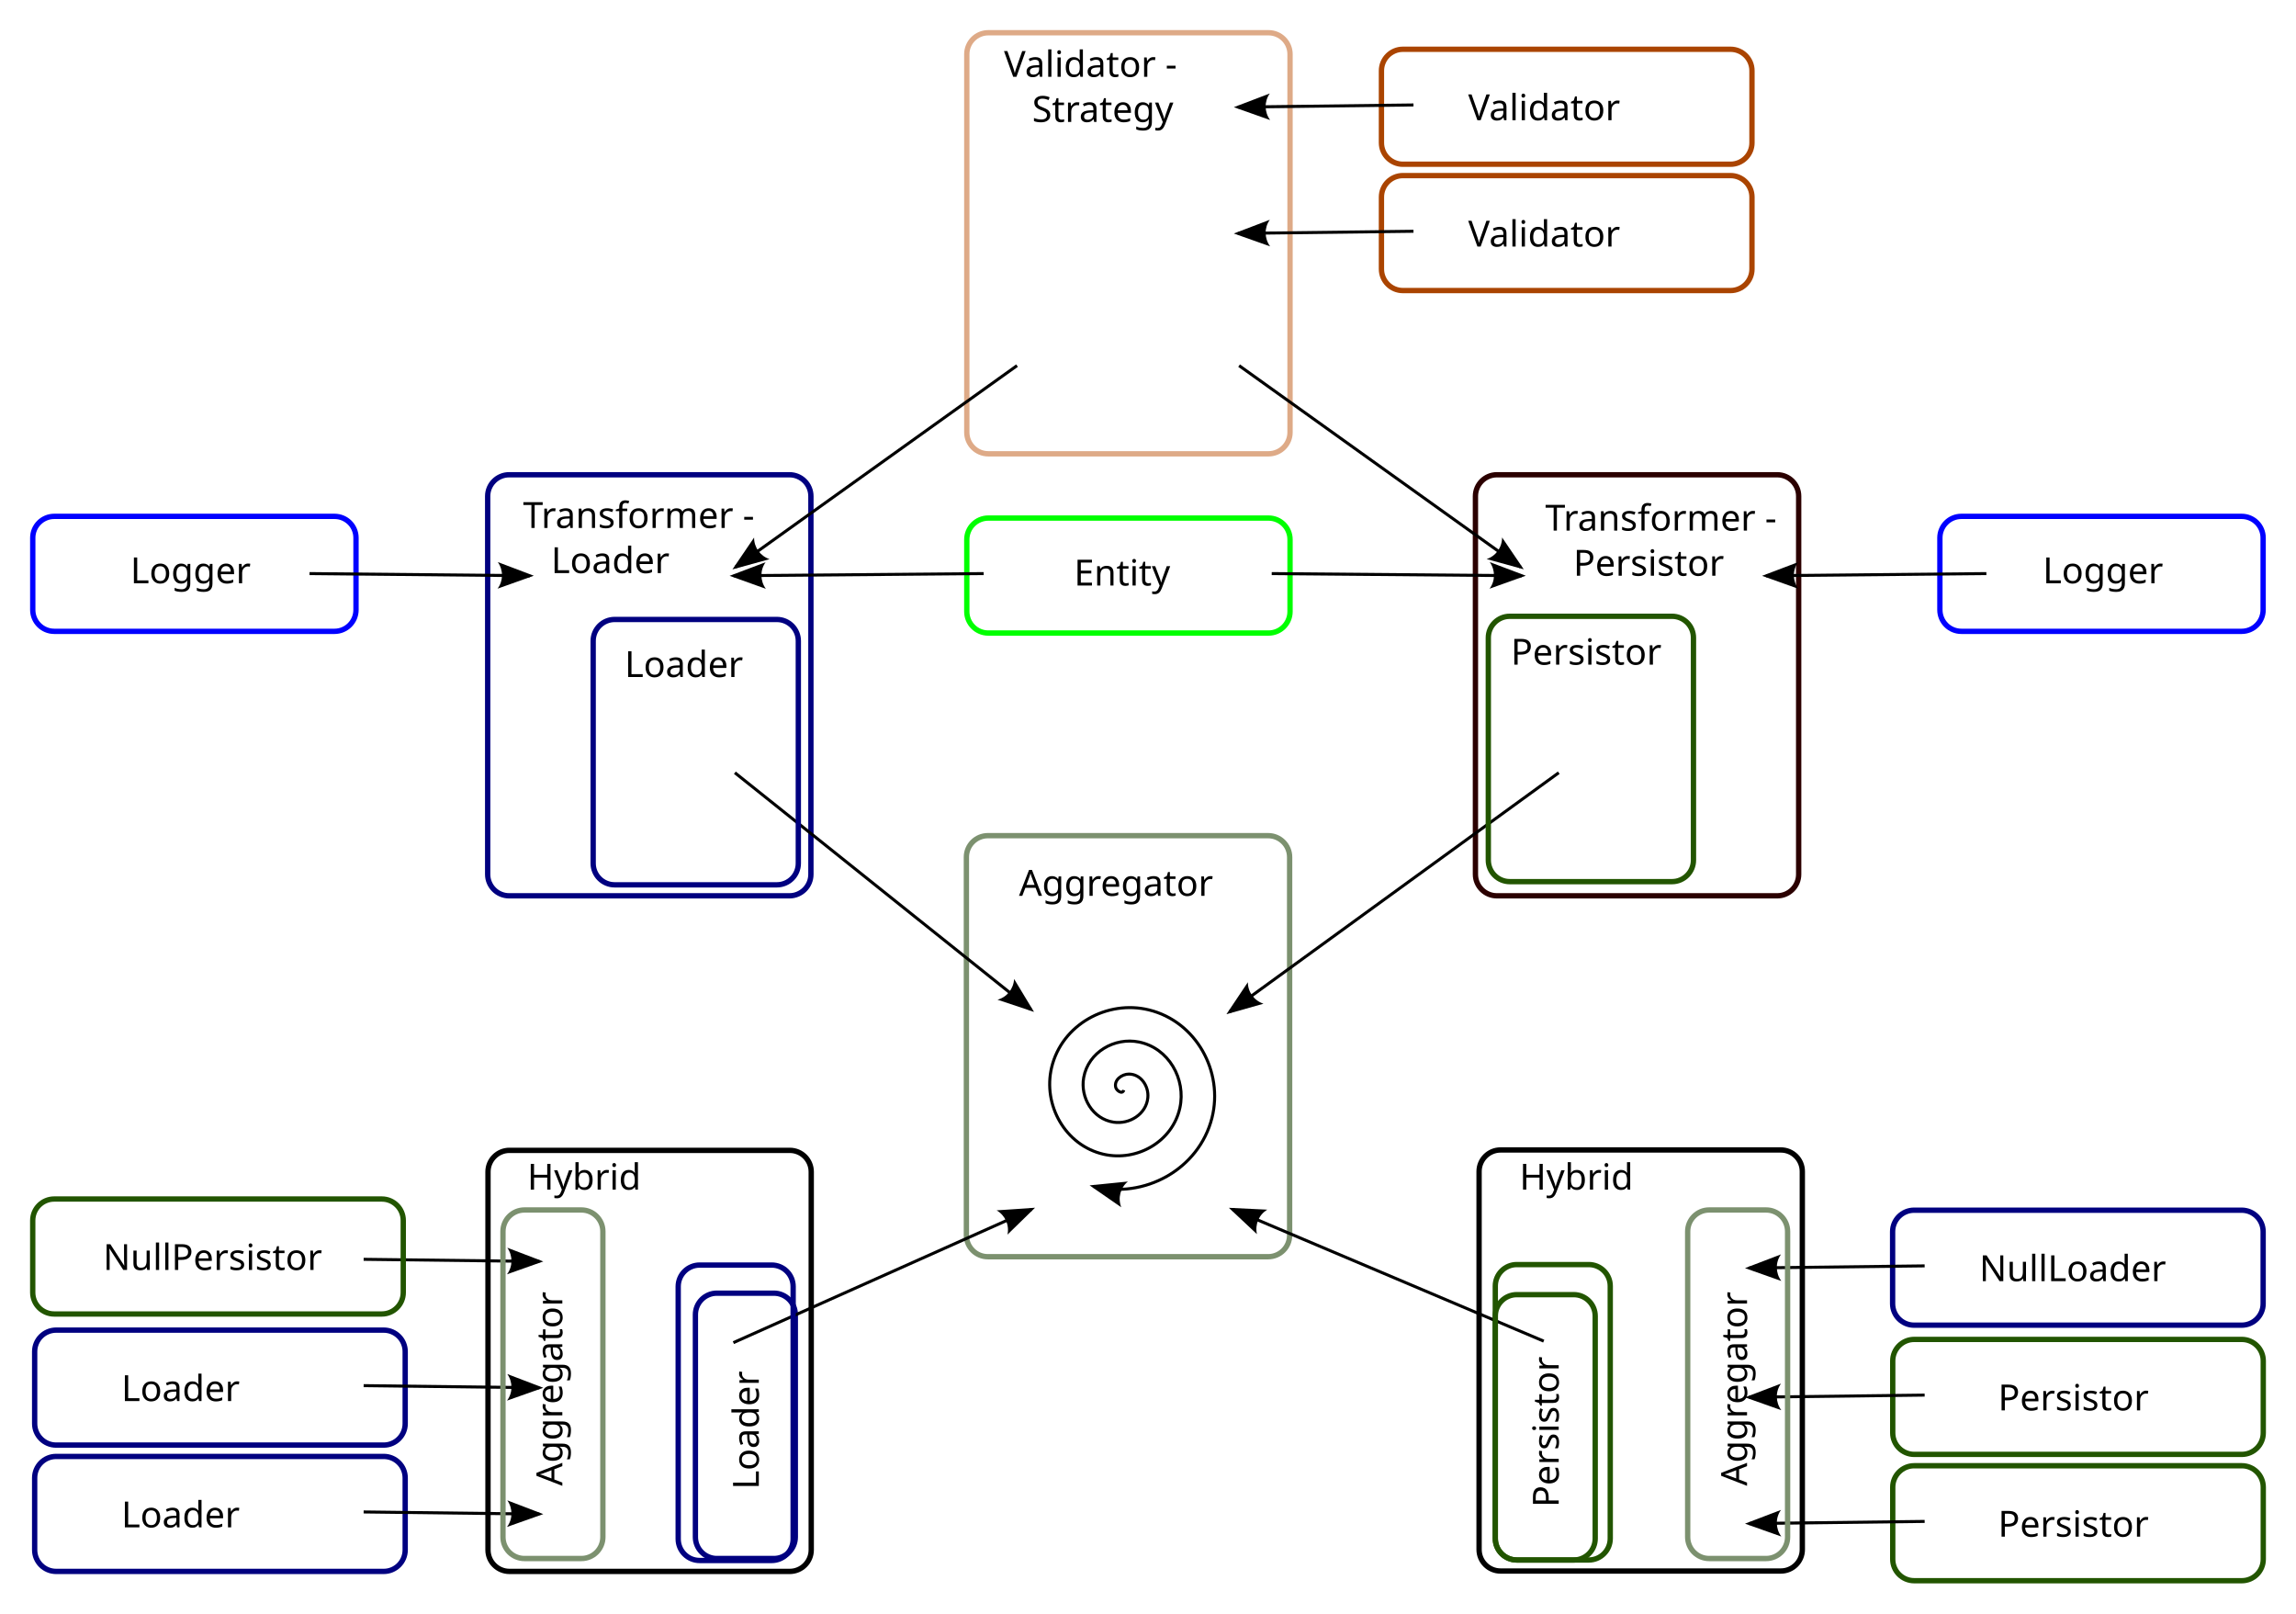
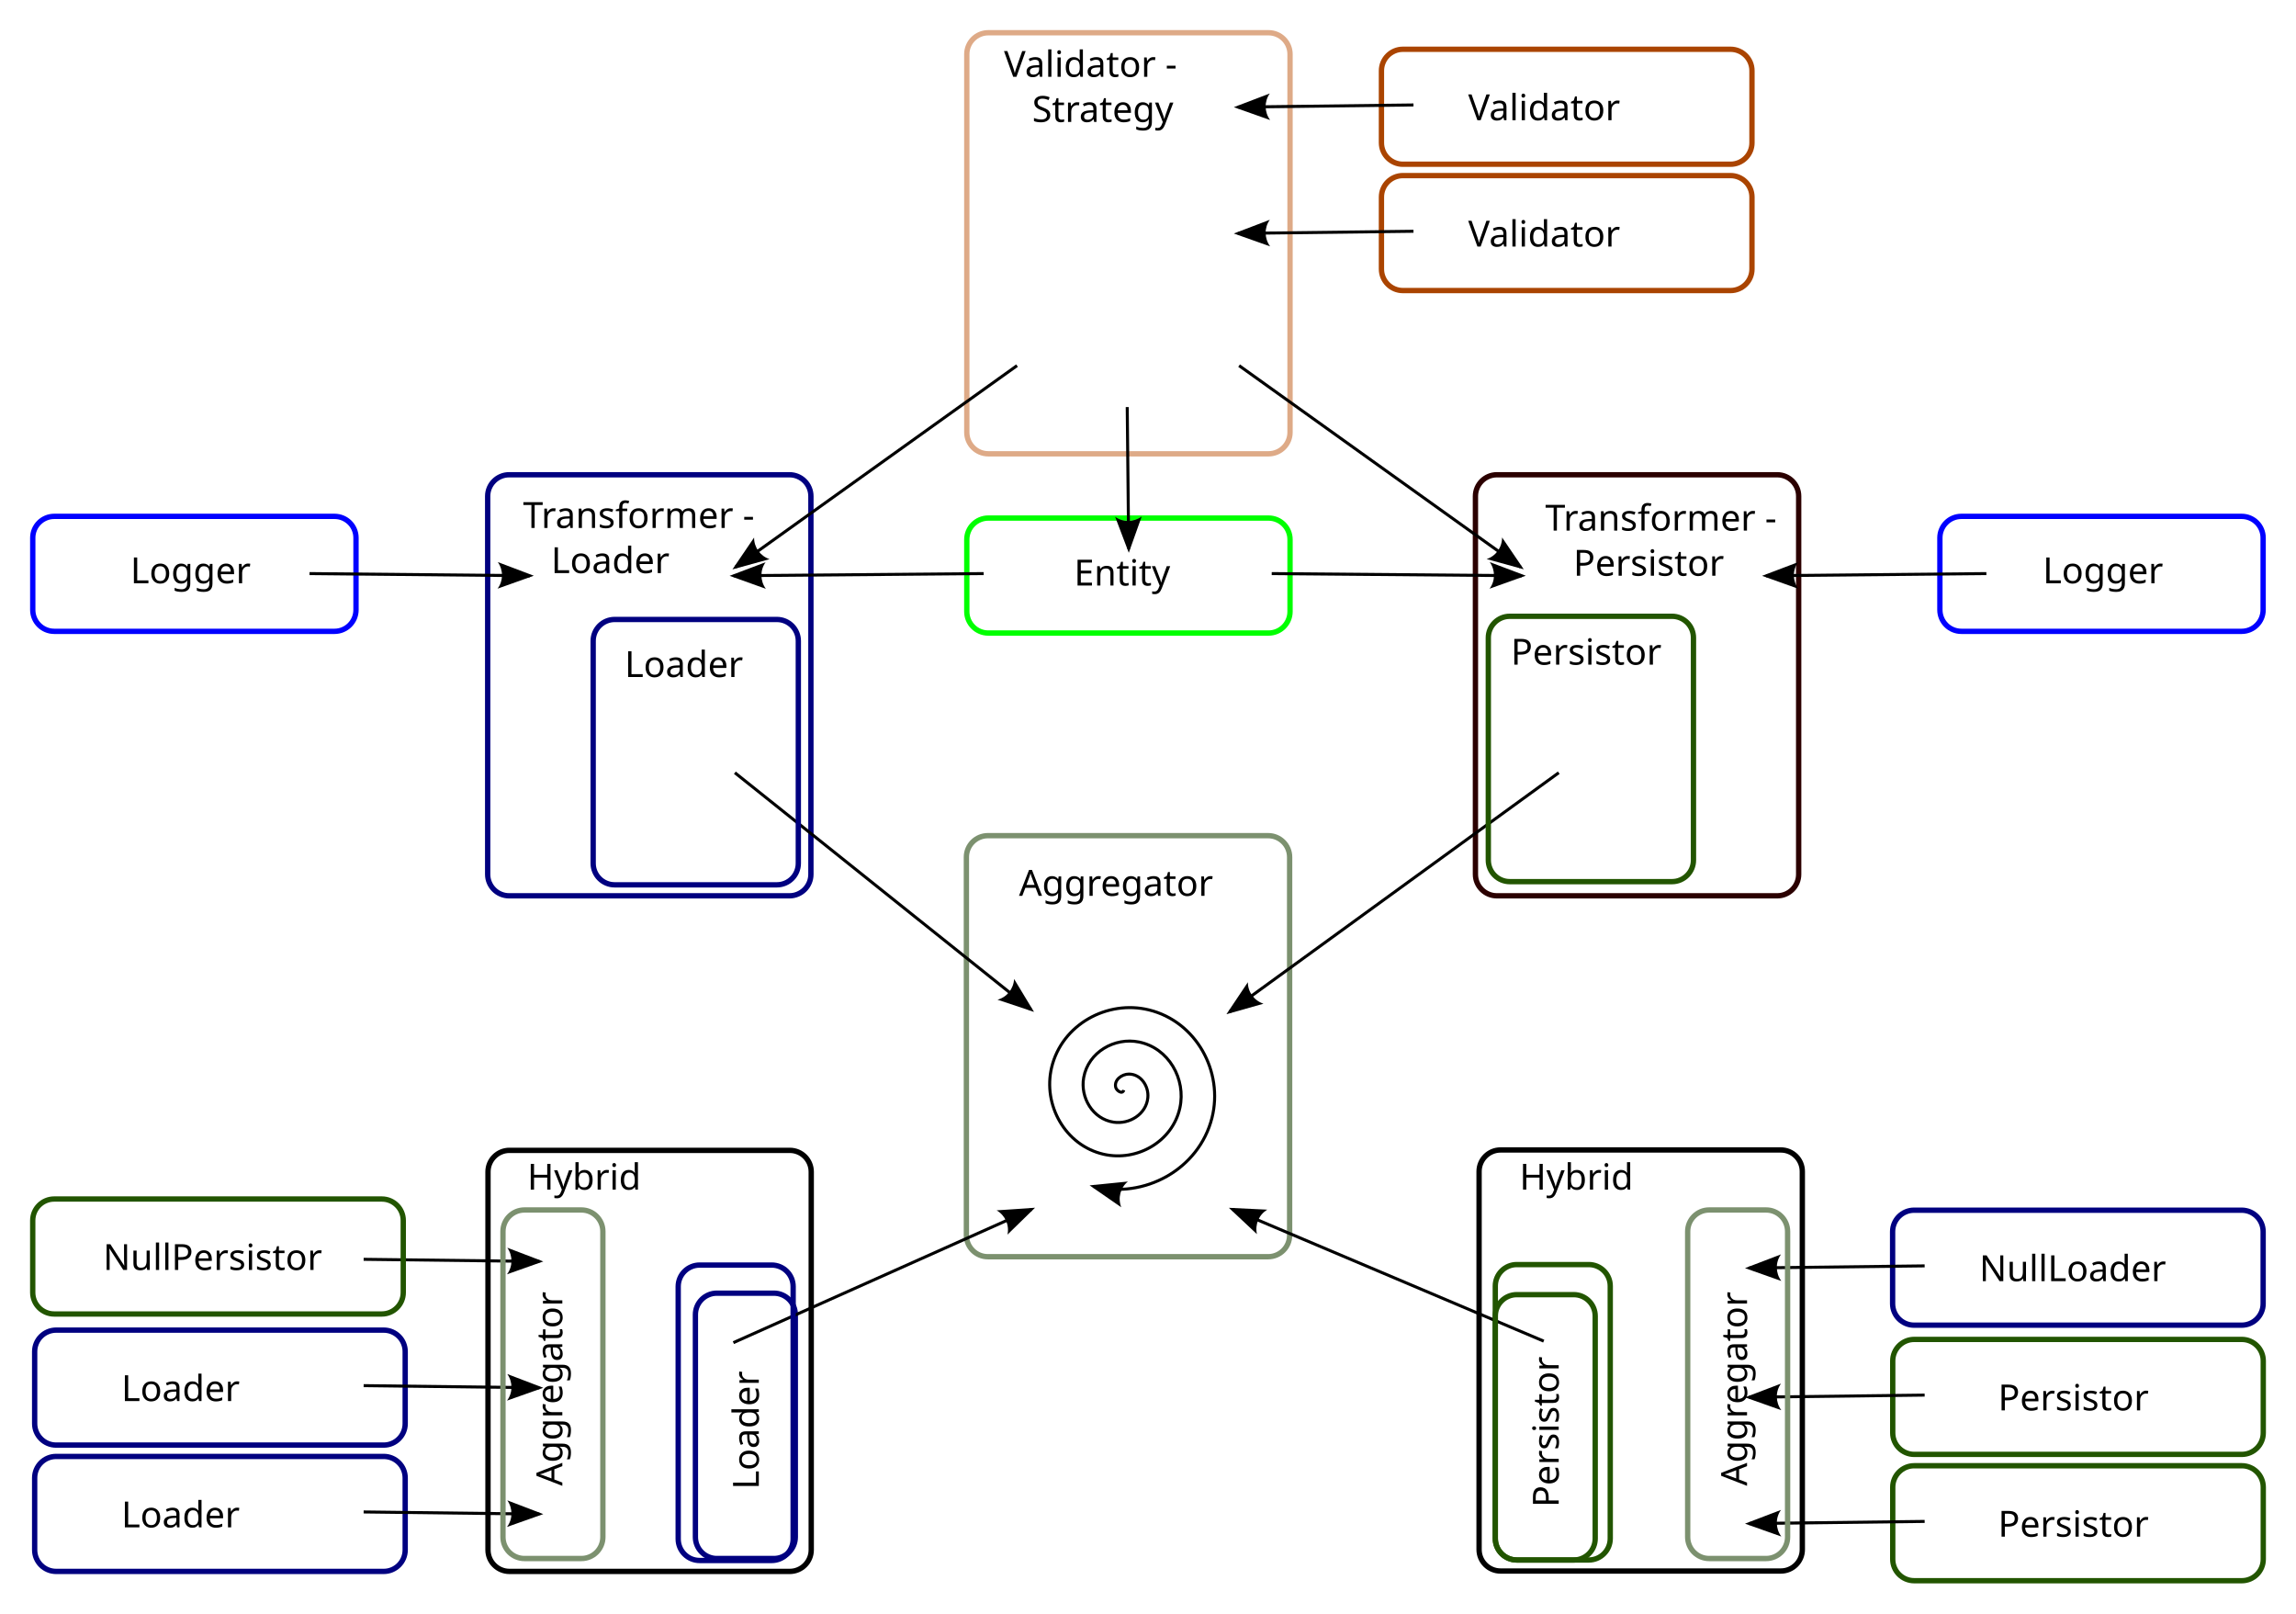
<svg xmlns="http://www.w3.org/2000/svg" width="763.58" height="536.461" id="svg2" version="1.1">
  <defs id="defs4">
    <marker orient="auto" refY="0.0" refX="0.0" id="Arrow1Send" style="overflow:visible;">
      <path id="path4130" d="M 0.0,0.0 L 5.0,-5.0 L -12.5,0.0 L 5.0,5.0 L 0.0,0.0 z " style="fill-rule:evenodd;stroke:#000000;stroke-width:1.0pt;" transform="scale(0.2) rotate(180) translate(6,0)" />
    </marker>
    <marker orient="auto" refY="0" refX="0" id="Arrow2Lend" style="overflow:visible">
      <path id="path3831" style="fill-rule:evenodd;stroke-width:0.625;stroke-linejoin:round" d="M 8.719,4.034 -2.207,0.016 8.719,-4.002 c -1.745,2.372 -1.735,5.617 -6e-7,8.035 z" transform="matrix(-1.1,0,0,-1.1,-1.1,0)" />
    </marker>
    <marker orient="auto" refY="0" refX="0" id="Arrow2Lend-1" style="overflow:visible">
      <path id="path3831-6" style="fill-rule:evenodd;stroke-width:0.625;stroke-linejoin:round" d="M 8.719,4.034 -2.207,0.016 8.719,-4.002 c -1.745,2.372 -1.735,5.617 -6e-7,8.035 z" transform="matrix(-1.1,0,0,-1.1,-1.1,0)" />
    </marker>
    <marker orient="auto" refY="0" refX="0" id="Arrow2Lend-4" style="overflow:visible">
      <path id="path3831-8" style="fill-rule:evenodd;stroke-width:0.625;stroke-linejoin:round" d="M 8.719,4.034 -2.207,0.016 8.719,-4.002 c -1.745,2.372 -1.735,5.617 -6e-7,8.035 z" transform="matrix(-1.1,0,0,-1.1,-1.1,0)" />
    </marker>
    <marker orient="auto" refY="0" refX="0" id="Arrow2Lend-6" style="overflow:visible">
      <path id="path3831-5" style="fill-rule:evenodd;stroke-width:0.625;stroke-linejoin:round" d="M 8.719,4.034 -2.207,0.016 8.719,-4.002 c -1.745,2.372 -1.735,5.617 -6e-7,8.035 z" transform="matrix(-1.1,0,0,-1.1,-1.1,0)" />
    </marker>
    <marker orient="auto" refY="0" refX="0" id="Arrow2Lend-64" style="overflow:visible">
      <path id="path3831-0" style="fill-rule:evenodd;stroke-width:0.625;stroke-linejoin:round" d="M 8.719,4.034 -2.207,0.016 8.719,-4.002 c -1.745,2.372 -1.735,5.617 -6e-7,8.035 z" transform="matrix(-1.1,0,0,-1.1,-1.1,0)" />
    </marker>
    <marker orient="auto" refY="0" refX="0" id="Arrow2Lend-69" style="overflow:visible">
      <path id="path3831-60" style="fill-rule:evenodd;stroke-width:0.625;stroke-linejoin:round" d="M 8.719,4.034 -2.207,0.016 8.719,-4.002 c -1.745,2.372 -1.735,5.617 -6e-7,8.035 z" transform="matrix(-1.1,0,0,-1.1,-1.1,0)" />
    </marker>
    <marker orient="auto" refY="0" refX="0" id="Arrow1Send-1" style="overflow:visible">
      <path id="path4130-3" d="M 0,0 5,-5 -12.5,0 5,5 0,0 z" style="fill-rule:evenodd;stroke:#000000;stroke-width:1pt" transform="matrix(-0.2,0,0,-0.2,-1.2,0)" />
    </marker>
    <marker orient="auto" refY="0" refX="0" id="Arrow1Send-4" style="overflow:visible">
      <path id="path4130-6" d="M 0,0 5,-5 -12.5,0 5,5 0,0 z" style="fill-rule:evenodd;stroke:#000000;stroke-width:1pt" transform="matrix(-0.2,0,0,-0.2,-1.2,0)" />
    </marker>
    <marker orient="auto" refY="0" refX="0" id="Arrow1Send-9" style="overflow:visible">
      <path id="path4130-9" d="M 0,0 5,-5 -12.5,0 5,5 0,0 z" style="fill-rule:evenodd;stroke:#000000;stroke-width:1pt" transform="matrix(-0.2,0,0,-0.2,-1.2,0)" />
+     </marker>
+     <marker orient="auto" refY="0" refX="0" id="Arrow2Lend-5" style="overflow:visible">
+       <path id="path3831-3" style="fill-rule:evenodd;stroke-width:0.625;stroke-linejoin:round" d="M 8.719,4.034 -2.207,0.016 8.719,-4.002 c -1.745,2.372 -1.735,5.617 -6e-7,8.035 z" transform="matrix(-1.1,0,0,-1.1,-1.1,0)" />
    </marker>
  </defs>
  <g id="layer1" transform="translate(-36.10252,-185.9392)">
    <rect style="fill:none;stroke:#7c916f;stroke-width:1.772;stroke-linecap:square;stroke-miterlimit:4;stroke-opacity:1;stroke-dasharray:none;stroke-dashoffset:0" id="rect2985" width="107.5" height="140" x="357.494" y="463.791" ry="7.143" rx="7.143" />
    <text xml:space="preserve" style="font-size:40px;font-style:normal;font-weight:normal;line-height:125%;letter-spacing:0px;word-spacing:0px;fill:#000000;fill-opacity:1;stroke:none;font-family:Sans" x="374.994" y="483.791" id="text2989">
      <tspan x="374.994" y="483.791" id="tspan2997" style="font-size:12px">Aggregator</tspan>
    </text>
    <rect rx="7.143" ry="7.143" y="343.791" x="198.286" height="140" width="107.5" id="rect3005" style="fill:none;stroke:#000080;stroke-width:1.772;stroke-linecap:square;stroke-miterlimit:4;stroke-opacity:1;stroke-dasharray:none;stroke-dashoffset:0" />
    <text xml:space="preserve" style="font-size:40px;font-style:normal;font-weight:normal;line-height:125%;letter-spacing:0px;word-spacing:0px;fill:#000000;fill-opacity:1;stroke:none;font-family:Sans" x="550" y="362.362" id="text3007">
      <tspan id="tspan3009" x="550" y="362.362" style="font-size:12px">Transformer -</tspan>
      <tspan x="550" y="377.362" style="font-size:12px" id="tspan4686">   Persistor</tspan>
    </text>
    <rect style="fill:none;stroke:#2b0000;stroke-width:1.772;stroke-linecap:square;stroke-miterlimit:4;stroke-opacity:1;stroke-dasharray:none;stroke-dashoffset:0" id="rect3011" width="107.5" height="140" x="526.786" y="343.791" ry="7.143" rx="7.143" />
    <text xml:space="preserve" style="font-size:40px;font-style:normal;font-weight:normal;line-height:125%;letter-spacing:0px;word-spacing:0px;fill:#000000;fill-opacity:1;stroke:none;font-family:Sans" x="210.035" y="361.479" id="text3007-6">
      <tspan id="tspan3009-7" x="210.035" y="361.479" style="font-size:12px">Transformer - </tspan>
      <tspan x="210.035" y="376.479" style="font-size:12px" id="tspan5004">   Loader</tspan>
    </text>
    <path style="fill:none;stroke:#000000;stroke-width:1px;stroke-linecap:butt;stroke-linejoin:miter;stroke-opacity:1;marker-end:url(#Arrow2Lend)" d="m 280.5,442.862 98.44,78.717" id="path3036">
      </path>
    <path id="path4273" d="M 554.5,442.862 445.043,522.361" style="fill:none;stroke:#000000;stroke-width:1px;stroke-linecap:butt;stroke-linejoin:miter;stroke-opacity:1;marker-end:url(#Arrow2Lend)">
      </path>
    <rect style="fill:none;stroke:#000080;stroke-width:1.772;stroke-linecap:square;stroke-miterlimit:4;stroke-opacity:1;stroke-dasharray:none;stroke-dashoffset:0" id="rect4281" width="33.228" height="88.228" x="267.374" y="615.908" ry="7.143" rx="7.143" />
    <text xml:space="preserve" style="font-size:40px;font-style:normal;font-weight:normal;line-height:125%;letter-spacing:0px;word-spacing:0px;fill:#000000;fill-opacity:1;stroke:none;font-family:Sans" x="-681.16" y="288.462" id="text3007-6-4" transform="matrix(0,-1,1,0,0,0)">
      <tspan id="tspan3009-7-5" x="-681.16" y="288.462" style="font-size:12px">Loader</tspan>
    </text>
    <rect style="fill:none;stroke:#000000;stroke-width:1.772;stroke-linecap:square;stroke-miterlimit:4;stroke-opacity:1;stroke-dasharray:none;stroke-dashoffset:0" id="rect2985-9" width="107.5" height="140" x="198.393" y="568.422" ry="7.143" rx="7.143" />
    <text xml:space="preserve" style="font-size:40px;font-style:normal;font-weight:normal;line-height:125%;letter-spacing:0px;word-spacing:0px;fill:#000000;fill-opacity:1;stroke:none;font-family:Sans" x="-679.971" y="223.114" id="text2989-5" transform="matrix(0,-1,1,0,0,0)">
      <tspan x="-679.971" y="223.114" id="tspan2997-4" style="font-size:12px">Aggregator</tspan>
    </text>
    <path style="fill:none;stroke:#000000;stroke-width:1px;stroke-linecap:butt;stroke-linejoin:miter;stroke-opacity:1;marker-end:url(#Arrow2Lend)" d="m 280,632.362 99.123,-44.302" id="path3036-7">
      </path>
    <text id="text4438" y="554.481" x="-687.088" style="font-size:40px;font-style:normal;font-weight:normal;line-height:125%;letter-spacing:0px;word-spacing:0px;fill:#000000;fill-opacity:1;stroke:none;font-family:Sans" xml:space="preserve" transform="matrix(0,-1,1,0,0,0)">
      <tspan style="font-size:12px" y="554.481" x="-687.088" id="tspan4440">Persistor</tspan>
    </text>
    <rect rx="7.143" ry="7.143" y="616.398" x="533.393" height="88.228" width="33.228" id="rect4442" style="fill:none;stroke:#225500;stroke-width:1.772;stroke-linecap:square;stroke-miterlimit:4;stroke-opacity:1;stroke-dasharray:none;stroke-dashoffset:0" />
    <path style="fill:none;stroke:#000000;stroke-width:1px;stroke-linecap:butt;stroke-linejoin:miter;stroke-opacity:1;marker-end:url(#Arrow2Lend)" d="M 549.5,631.862 446.008,588.029" id="path4444">
      </path>
    <rect rx="7.143" ry="7.143" y="568.293" x="528" height="140" width="107.5" id="rect4448" style="fill:none;stroke:#000000;stroke-width:1.772;stroke-linecap:square;stroke-miterlimit:4;stroke-opacity:1;stroke-dasharray:none;stroke-dashoffset:0" />
    <text id="text4456" y="654.874" x="700.607" style="font-size:40px;font-style:normal;font-weight:normal;line-height:125%;letter-spacing:0px;word-spacing:0px;fill:#000000;fill-opacity:1;stroke:none;font-family:Sans" xml:space="preserve">
      <tspan style="font-size:12px" y="654.874" x="700.607" id="tspan4458">Persistor</tspan>
    </text>
    <rect rx="7.143" ry="7.143" y="631.286" x="665.568" height="38.228" width="123.228" id="rect4460" style="fill:none;stroke:#225500;stroke-width:1.772;stroke-linecap:square;stroke-miterlimit:4;stroke-opacity:1;stroke-dasharray:none;stroke-dashoffset:0" />
    <path id="path4472" d="m 157.038,604.653 58.418,0.714" style="fill:none;stroke:#000000;stroke-width:1px;stroke-linecap:butt;stroke-linejoin:miter;stroke-opacity:1;marker-end:url(#Arrow2Lend)">
      </path>
    <rect transform="scale(-1,1)" rx="7.143" ry="7.143" y="628.194" x="-170.858" height="38.228" width="123.228" id="rect4566" style="fill:none;stroke:#000080;stroke-width:1.772;stroke-linecap:square;stroke-miterlimit:4;stroke-opacity:1;stroke-dasharray:none;stroke-dashoffset:0" />
    <text xml:space="preserve" style="font-size:40px;font-style:normal;font-weight:normal;line-height:125%;letter-spacing:0px;word-spacing:0px;fill:#000000;fill-opacity:1;stroke:none;font-family:Sans" x="76.481" y="651.782" id="text4568">
      <tspan id="tspan4570" x="76.481" y="651.782" style="font-size:12px">Loader</tspan>
    </text>
    <path style="fill:none;stroke:#000000;stroke-width:1px;stroke-linecap:butt;stroke-linejoin:miter;stroke-opacity:1;marker-end:url(#Arrow2Lend)" d="m 157.038,646.653 58.418,0.714" id="path4572">
      </path>
    <rect style="fill:none;stroke:#000080;stroke-width:1.772;stroke-linecap:square;stroke-miterlimit:4;stroke-opacity:1;stroke-dasharray:none;stroke-dashoffset:0" id="rect4576" width="123.228" height="38.228" x="-170.858" y="670.194" ry="7.143" rx="7.143" transform="scale(-1,1)" />
    <text id="text4578" y="693.782" x="76.481" style="font-size:40px;font-style:normal;font-weight:normal;line-height:125%;letter-spacing:0px;word-spacing:0px;fill:#000000;fill-opacity:1;stroke:none;font-family:Sans" xml:space="preserve">
      <tspan style="font-size:12px" y="693.782" x="76.481" id="tspan4580">Loader</tspan>
    </text>
    <path id="path4582" d="m 157.038,688.653 58.418,0.714" style="fill:none;stroke:#000000;stroke-width:1px;stroke-linecap:butt;stroke-linejoin:miter;stroke-opacity:1;marker-end:url(#Arrow2Lend)">
      </path>
    <rect style="fill:none;stroke:#000080;stroke-width:1.772;stroke-linecap:square;stroke-miterlimit:4;stroke-opacity:1;stroke-dasharray:none;stroke-dashoffset:0" id="rect4466-3" width="123.228" height="38.228" x="-788.756" y="588.321" ry="7.143" rx="7.143" transform="scale(-1,1)" />
    <text id="text4468-1" y="611.909" x="694.379" style="font-size:40px;font-style:normal;font-weight:normal;line-height:125%;letter-spacing:0px;word-spacing:0px;fill:#000000;fill-opacity:1;stroke:none;font-family:Sans" xml:space="preserve">
      <tspan style="font-size:12px" y="611.909" x="694.379" id="tspan4470-9">NullLoader</tspan>
    </text>
    <path id="path4472-3" d="m 676.182,606.834 -58.418,0.714" style="fill:none;stroke:#000000;stroke-width:1px;stroke-linecap:butt;stroke-linejoin:miter;stroke-opacity:1;marker-end:url(#Arrow2Lend)">
      </path>
    <path style="fill:none;stroke:#000000;stroke-width:1px;stroke-linecap:butt;stroke-linejoin:miter;stroke-opacity:1;marker-end:url(#Arrow2Lend)" d="m 676.182,649.799 -58.418,0.714" id="path4662">
      </path>
    <text xml:space="preserve" style="font-size:40px;font-style:normal;font-weight:normal;line-height:125%;letter-spacing:0px;word-spacing:0px;fill:#000000;fill-opacity:1;stroke:none;font-family:Sans" x="700.607" y="696.874" id="text4666">
      <tspan id="tspan4668" x="700.607" y="696.874" style="font-size:12px">Persistor</tspan>
    </text>
    <rect style="fill:none;stroke:#225500;stroke-width:1.772;stroke-linecap:square;stroke-miterlimit:4;stroke-opacity:1;stroke-dasharray:none;stroke-dashoffset:0" id="rect4670" width="123.228" height="38.228" x="665.568" y="673.286" ry="7.143" rx="7.143" />
    <path id="path4672" d="m 676.182,691.799 -58.418,0.714" style="fill:none;stroke:#000000;stroke-width:1px;stroke-linecap:butt;stroke-linejoin:miter;stroke-opacity:1;marker-end:url(#Arrow2Lend)">
      </path>
    <text xml:space="preserve" style="font-size:40px;font-style:normal;font-weight:normal;line-height:125%;letter-spacing:0px;word-spacing:0px;fill:#000000;fill-opacity:1;stroke:none;font-family:Sans" x="393.303" y="380.618" id="text4678">
      <tspan id="tspan4680" x="393.303" y="380.618" style="font-size:12px">Entity</tspan>
    </text>
    <rect rx="7.143" ry="7.143" y="358.194" x="-465.13" height="38.228" width="107.5" id="rect4676" style="fill:none;stroke:#00ff00;stroke-width:1.772;stroke-linecap:square;stroke-miterlimit:4;stroke-opacity:1;stroke-dasharray:none;stroke-dashoffset:0" transform="scale(-1,1)" />
    <path style="fill:none;stroke:#000000;stroke-width:1px;stroke-linecap:butt;stroke-linejoin:miter;stroke-opacity:1;marker-end:url(#Arrow2Lend)" d="m 459.038,376.653 83.172,0.714" id="path4682">
      </path>
    <text xml:space="preserve" style="font-size:40px;font-style:normal;font-weight:normal;line-height:125%;letter-spacing:0px;word-spacing:0px;fill:#000000;fill-opacity:1;stroke:none;font-family:Sans" x="538.571" y="406.934" id="text4737">
      <tspan id="tspan4739" x="538.571" y="406.934" style="font-size:12px">Persistor</tspan>
    </text>
    <rect style="fill:none;stroke:#225500;stroke-width:1.772;stroke-linecap:square;stroke-miterlimit:4;stroke-opacity:1;stroke-dasharray:none;stroke-dashoffset:0" id="rect4741" width="68.228" height="88.228" x="531.071" y="390.848" ry="7.143" rx="7.143" />
    <rect rx="7.143" ry="7.143" y="391.908" x="233.374" height="88.228" width="68.228" id="rect4749" style="fill:none;stroke:#000080;stroke-width:1.772;stroke-linecap:square;stroke-miterlimit:4;stroke-opacity:1;stroke-dasharray:none;stroke-dashoffset:0" />
    <text id="text4751" y="411.039" x="243.862" style="font-size:40px;font-style:normal;font-weight:normal;line-height:125%;letter-spacing:0px;word-spacing:0px;fill:#000000;fill-opacity:1;stroke:none;font-family:Sans" xml:space="preserve">
      <tspan style="font-size:12px" y="411.039" x="243.862" id="tspan4753">Loader</tspan>
    </text>
    <path id="path4785" d="m 363.244,376.653 -83.172,0.714" style="fill:none;stroke:#000000;stroke-width:1px;stroke-linecap:butt;stroke-linejoin:miter;stroke-opacity:1;marker-end:url(#Arrow2Lend)">
      </path>
    <path style="fill:none;stroke:#000000;stroke-width:1px;stroke-linecap:butt;stroke-linejoin:miter;stroke-opacity:1;marker-end:url(#Arrow2Lend-64)" id="path4795" d="m 90.828,167.532 c -1.617,-0.462 -0.175,-2.408 0.768,-2.688 2.555,-0.759 4.539,1.952 4.607,4.223 0.121,4.063 -3.912,6.788 -7.679,6.527 -5.528,-0.383 -9.081,-5.891 -8.447,-11.134 0.846,-6.989 7.875,-11.392 14.59,-10.366 8.45,1.291 13.713,9.862 12.286,18.045 -1.728,9.911 -11.85,16.038 -21.5,14.206 -11.373,-2.159 -18.366,-13.839 -16.125,-24.956 2.587,-12.835 15.828,-20.697 28.411,-18.045 14.298,3.013 23.028,17.818 19.965,31.867 -3.437,15.761 -19.808,25.362 -35.322,21.884 -17.224,-3.86 -27.695,-21.798 -23.804,-38.778" transform="matrix(0.02719934,-0.99963,0.99963,0.02719934,239.9006,634.6314)" />
    <rect rx="7.143" ry="7.143" y="588.248" x="203.374" height="115.888" width="33.228" id="rect3076" style="fill:none;stroke:#7c916f;stroke-width:1.772;stroke-linecap:square;stroke-miterlimit:4;stroke-opacity:1;stroke-dasharray:none;stroke-dashoffset:0" />
    <text id="text3876" y="581.479" x="211.457" style="font-size:40px;font-style:normal;font-weight:normal;line-height:125%;letter-spacing:0px;word-spacing:0px;fill:#000000;fill-opacity:1;stroke:none;font-family:Sans" xml:space="preserve">
      <tspan style="font-size:12px" id="tspan3878" y="581.479" x="211.457">Hybrid</tspan>
    </text>
    <text transform="matrix(0,-1,1,0,0,0)" id="text3880" y="617.114" x="-679.971" style="font-size:40px;font-style:normal;font-weight:normal;line-height:125%;letter-spacing:0px;word-spacing:0px;fill:#000000;fill-opacity:1;stroke:none;font-family:Sans" xml:space="preserve">
      <tspan style="font-size:12px" id="tspan3882" y="617.114" x="-679.971">Aggregator</tspan>
    </text>
    <rect style="fill:none;stroke:#7c916f;stroke-width:1.772;stroke-linecap:square;stroke-miterlimit:4;stroke-opacity:1;stroke-dasharray:none;stroke-dashoffset:0" id="rect3884" width="33.228" height="115.888" x="597.374" y="588.248" ry="7.143" rx="7.143" />
    <text xml:space="preserve" style="font-size:40px;font-style:normal;font-weight:normal;line-height:125%;letter-spacing:0px;word-spacing:0px;fill:#000000;fill-opacity:1;stroke:none;font-family:Sans" x="541.457" y="581.479" id="text3886">
      <tspan x="541.457" y="581.479" id="tspan3888" style="font-size:12px">Hybrid</tspan>
    </text>
    <rect transform="scale(-1,1)" style="fill:none;stroke:#deaa87;stroke-width:1.772;stroke-linecap:square;stroke-miterlimit:4;stroke-opacity:1;stroke-dasharray:none;stroke-dashoffset:0" id="rect3082" width="107.5" height="140" x="-465.13" y="196.825" ry="7.143" rx="7.143" />
    <text id="text3084" y="211.479" x="370" style="font-size:40px;font-style:normal;font-weight:normal;line-height:125%;letter-spacing:0px;word-spacing:0px;fill:#000000;fill-opacity:1;stroke:none;font-family:Sans" xml:space="preserve">
      <tspan style="font-size:12px" y="211.479" x="370" id="tspan3086">Validator - </tspan>
      <tspan style="font-size:12px" y="226.479" x="370" id="tspan3088">   Strategy</tspan>
    </text>
    <path style="fill:none;stroke:#000000;stroke-width:1px;stroke-linecap:butt;stroke-linejoin:miter;stroke-opacity:1;marker-end:url(#Arrow2Lend)" d="m 374.336,307.505 -93.577,66.965" id="path3090">
      </path>
    <rect style="fill:none;stroke:#aa4400;stroke-width:1.772;stroke-linecap:square;stroke-miterlimit:4;stroke-opacity:1;stroke-dasharray:none;stroke-dashoffset:0" id="rect4466-3-6" width="123.228" height="38.228" x="-618.756" y="202.321" ry="7.143" rx="7.143" transform="scale(-1,1)" />
    <text id="text4468-1-6" y="225.909" x="524.379" style="font-size:40px;font-style:normal;font-weight:normal;line-height:125%;letter-spacing:0px;word-spacing:0px;fill:#000000;fill-opacity:1;stroke:none;font-family:Sans" xml:space="preserve">
      <tspan style="font-size:12px" y="225.909" x="524.379" id="tspan4470-9-0">Validator</tspan>
    </text>
    <path id="path4472-3-9" d="m 506.182,220.834 -58.418,0.714" style="fill:none;stroke:#000000;stroke-width:1px;stroke-linecap:butt;stroke-linejoin:miter;stroke-opacity:1;marker-end:url(#Arrow2Lend)">
      </path>
    <rect transform="scale(-1,1)" rx="7.143" ry="7.143" y="244.321" x="-618.756" height="38.228" width="123.228" id="rect3150" style="fill:none;stroke:#aa4400;stroke-width:1.772;stroke-linecap:square;stroke-miterlimit:4;stroke-opacity:1;stroke-dasharray:none;stroke-dashoffset:0" />
    <text xml:space="preserve" style="font-size:40px;font-style:normal;font-weight:normal;line-height:125%;letter-spacing:0px;word-spacing:0px;fill:#000000;fill-opacity:1;stroke:none;font-family:Sans" x="524.379" y="267.909" id="text3152">
      <tspan id="tspan3154" x="524.379" y="267.909" style="font-size:12px">Validator</tspan>
    </text>
    <path style="fill:none;stroke:#000000;stroke-width:1px;stroke-linecap:butt;stroke-linejoin:miter;stroke-opacity:1;marker-end:url(#Arrow2Lend)" d="m 506.182,262.834 -58.418,0.714" id="path3156">
      </path>
    <flowRoot xml:space="preserve" id="flowRoot3160" style="font-size:40px;font-style:normal;font-weight:normal;line-height:125%;letter-spacing:0px;word-spacing:0px;fill:#000000;fill-opacity:1;stroke:none;font-family:Sans" transform="translate(36.74398,332.9049)">
      <flowRegion id="flowRegion3162">
        <rect id="rect3164" width="246.158" height="76.348" x="571.955" y="334.209" />
      </flowRegion>
      <flowPara id="flowPara3166" />
    </flowRoot>
    <text id="text3168" y="608.192" x="70.402" style="font-size:40px;font-style:normal;font-weight:normal;line-height:125%;letter-spacing:0px;word-spacing:0px;fill:#000000;fill-opacity:1;stroke:none;font-family:Sans" xml:space="preserve">
      <tspan style="font-size:12px" y="608.192" x="70.402" id="tspan3170">NullPersistor</tspan>
    </text>
    <rect rx="7.143" ry="7.143" y="584.604" x="46.988" height="38.228" width="123.228" id="rect3172" style="fill:none;stroke:#225500;stroke-width:1.772;stroke-linecap:square;stroke-miterlimit:4;stroke-opacity:1;stroke-dasharray:none;stroke-dashoffset:0" />
    <rect rx="7.143" ry="7.143" y="357.626" x="-154.498" height="38.228" width="107.5" id="rect3196" style="fill:none;stroke:#0000ff;stroke-width:1.772;stroke-linecap:square;stroke-miterlimit:4;stroke-opacity:1;stroke-dasharray:none;stroke-dashoffset:0" transform="scale(-1,1)" />
    <text xml:space="preserve" style="font-size:40px;font-style:normal;font-weight:normal;line-height:125%;letter-spacing:0px;word-spacing:0px;fill:#000000;fill-opacity:1;stroke:none;font-family:Sans" x="79.481" y="379.866" id="text3198">
      <tspan id="tspan3202" x="79.481" y="379.866" style="font-size:12px">Logger</tspan>
    </text>
    <path id="path3242" d="m 139.038,376.653 73.27,0.714" style="fill:none;stroke:#000000;stroke-width:1px;stroke-linecap:butt;stroke-linejoin:miter;stroke-opacity:1;marker-end:url(#Arrow2Lend)">
      </path>
    <rect style="fill:none;stroke:#0000ff;stroke-width:1.772;stroke-linecap:square;stroke-miterlimit:4;stroke-opacity:1;stroke-dasharray:none;stroke-dashoffset:0" id="rect3246" width="107.5" height="38.228" x="681.25" y="357.626" ry="7.143" rx="7.143" />
    <text id="text3248" y="379.866" x="715.481" style="font-size:40px;font-style:normal;font-weight:normal;line-height:125%;letter-spacing:0px;word-spacing:0px;fill:#000000;fill-opacity:1;stroke:none;font-family:Sans" xml:space="preserve">
      <tspan style="font-size:12px" y="379.866" x="715.481" id="tspan3250">Logger</tspan>
    </text>
    <path style="fill:none;stroke:#000000;stroke-width:1px;stroke-linecap:butt;stroke-linejoin:miter;stroke-opacity:1;marker-end:url(#Arrow2Lend)" d="m 696.71,376.653 -73.27,0.714" id="path3252">
      </path>
    <rect rx="7.143" ry="7.143" y="606.562" x="261.651" height="98.228" width="38.228" id="rect3256" style="fill:none;stroke:#000080;stroke-width:1.772;stroke-linecap:square;stroke-miterlimit:4;stroke-opacity:1;stroke-dasharray:none;stroke-dashoffset:0" />
    <rect style="fill:none;stroke:#225500;stroke-width:1.772;stroke-linecap:square;stroke-miterlimit:4;stroke-opacity:1;stroke-dasharray:none;stroke-dashoffset:0" id="rect3258" width="38.228" height="98.228" x="533.393" y="606.398" ry="7.143" rx="7.143" />
    <flowRoot xml:space="preserve" id="flowRoot4587" style="fill:black;stroke:none;stroke-opacity:1;stroke-width:1px;stroke-linejoin:miter;stroke-linecap:butt;fill-opacity:1;font-family:Sans;font-style:normal;font-weight:normal;font-size:40px;line-height:125%;letter-spacing:0px;word-spacing:0px">
      <flowRegion id="flowRegion4589">
        <rect id="rect4591" width="153.582" height="63.062" x="75.86" y="41.508" />
      </flowRegion>
      <flowPara id="flowPara4593" />
    </flowRoot>
    <path id="path3141" d="m 448.189,307.505 93.577,66.965" style="fill:none;stroke:#000000;stroke-width:1px;stroke-linecap:butt;stroke-linejoin:miter;stroke-opacity:1;marker-end:url(#Arrow2Lend)">
      </path>
+     <path id="path3141-9" d="m 410.985,321.292 0.488,47.119" style="fill:none;stroke:#000000;stroke-width:1px;stroke-linecap:butt;stroke-linejoin:miter;stroke-opacity:1;marker-end:url(#Arrow2Lend)">
+       </path>
  </g>
</svg>
